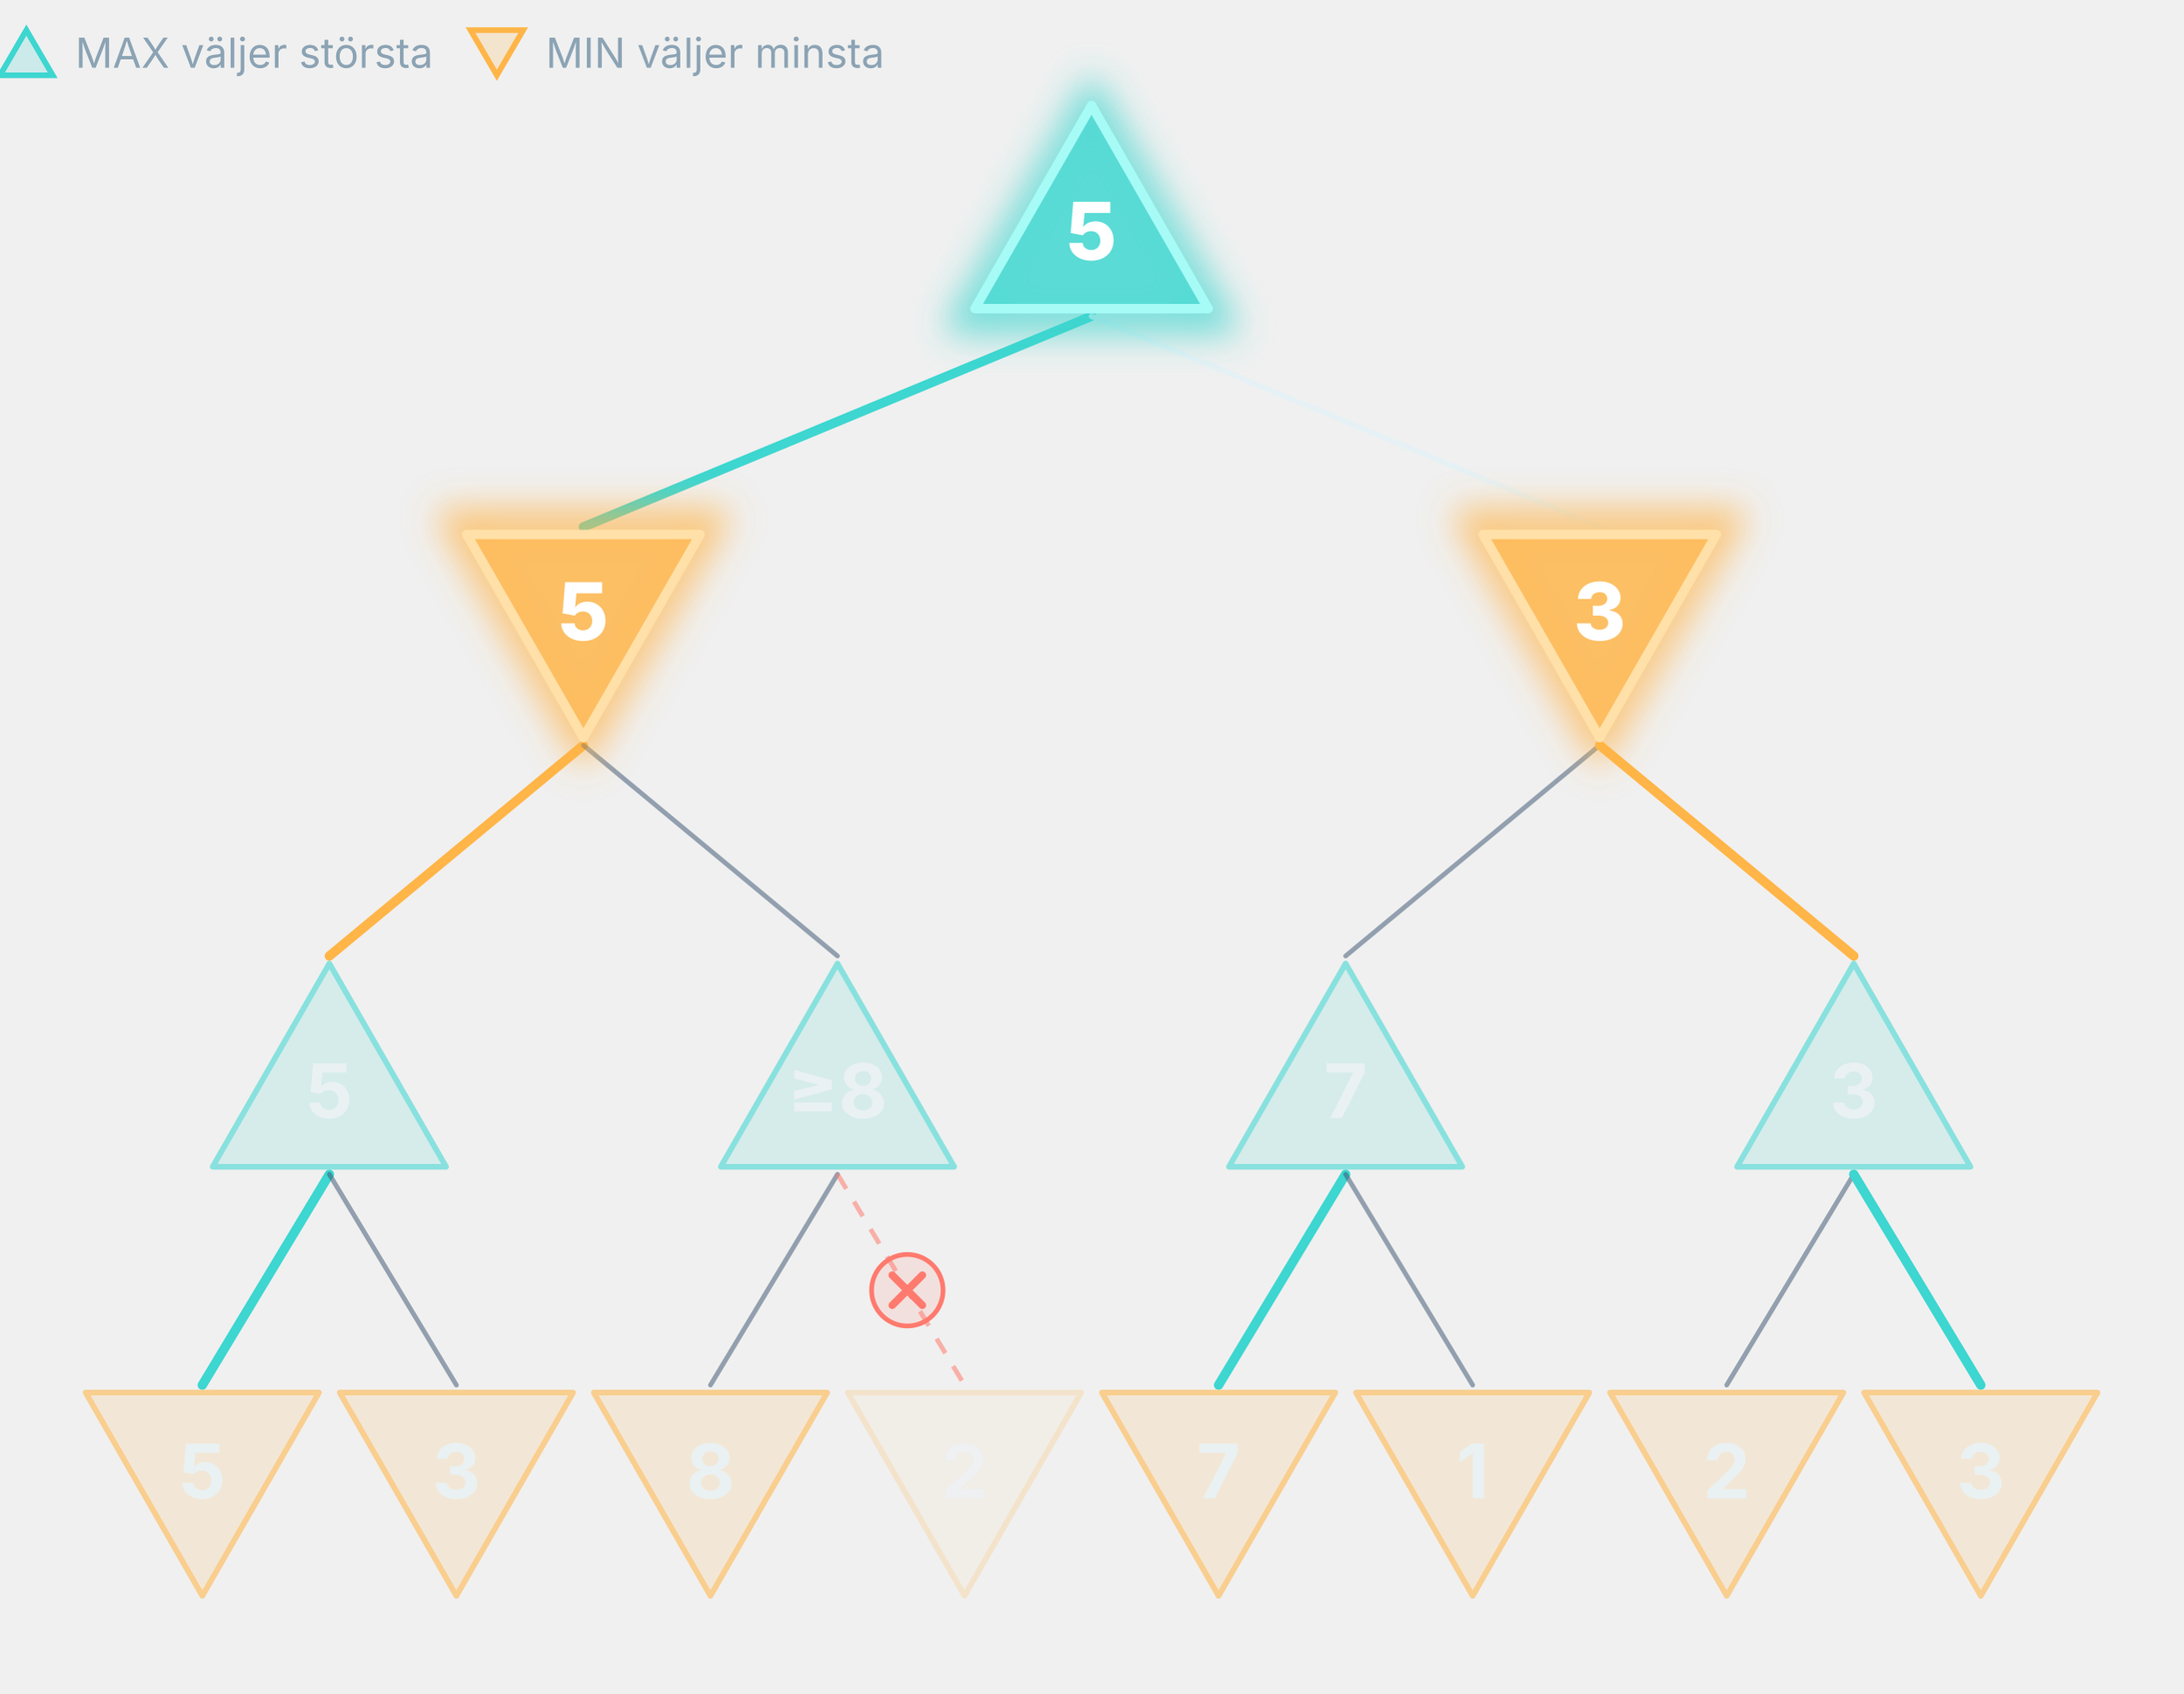
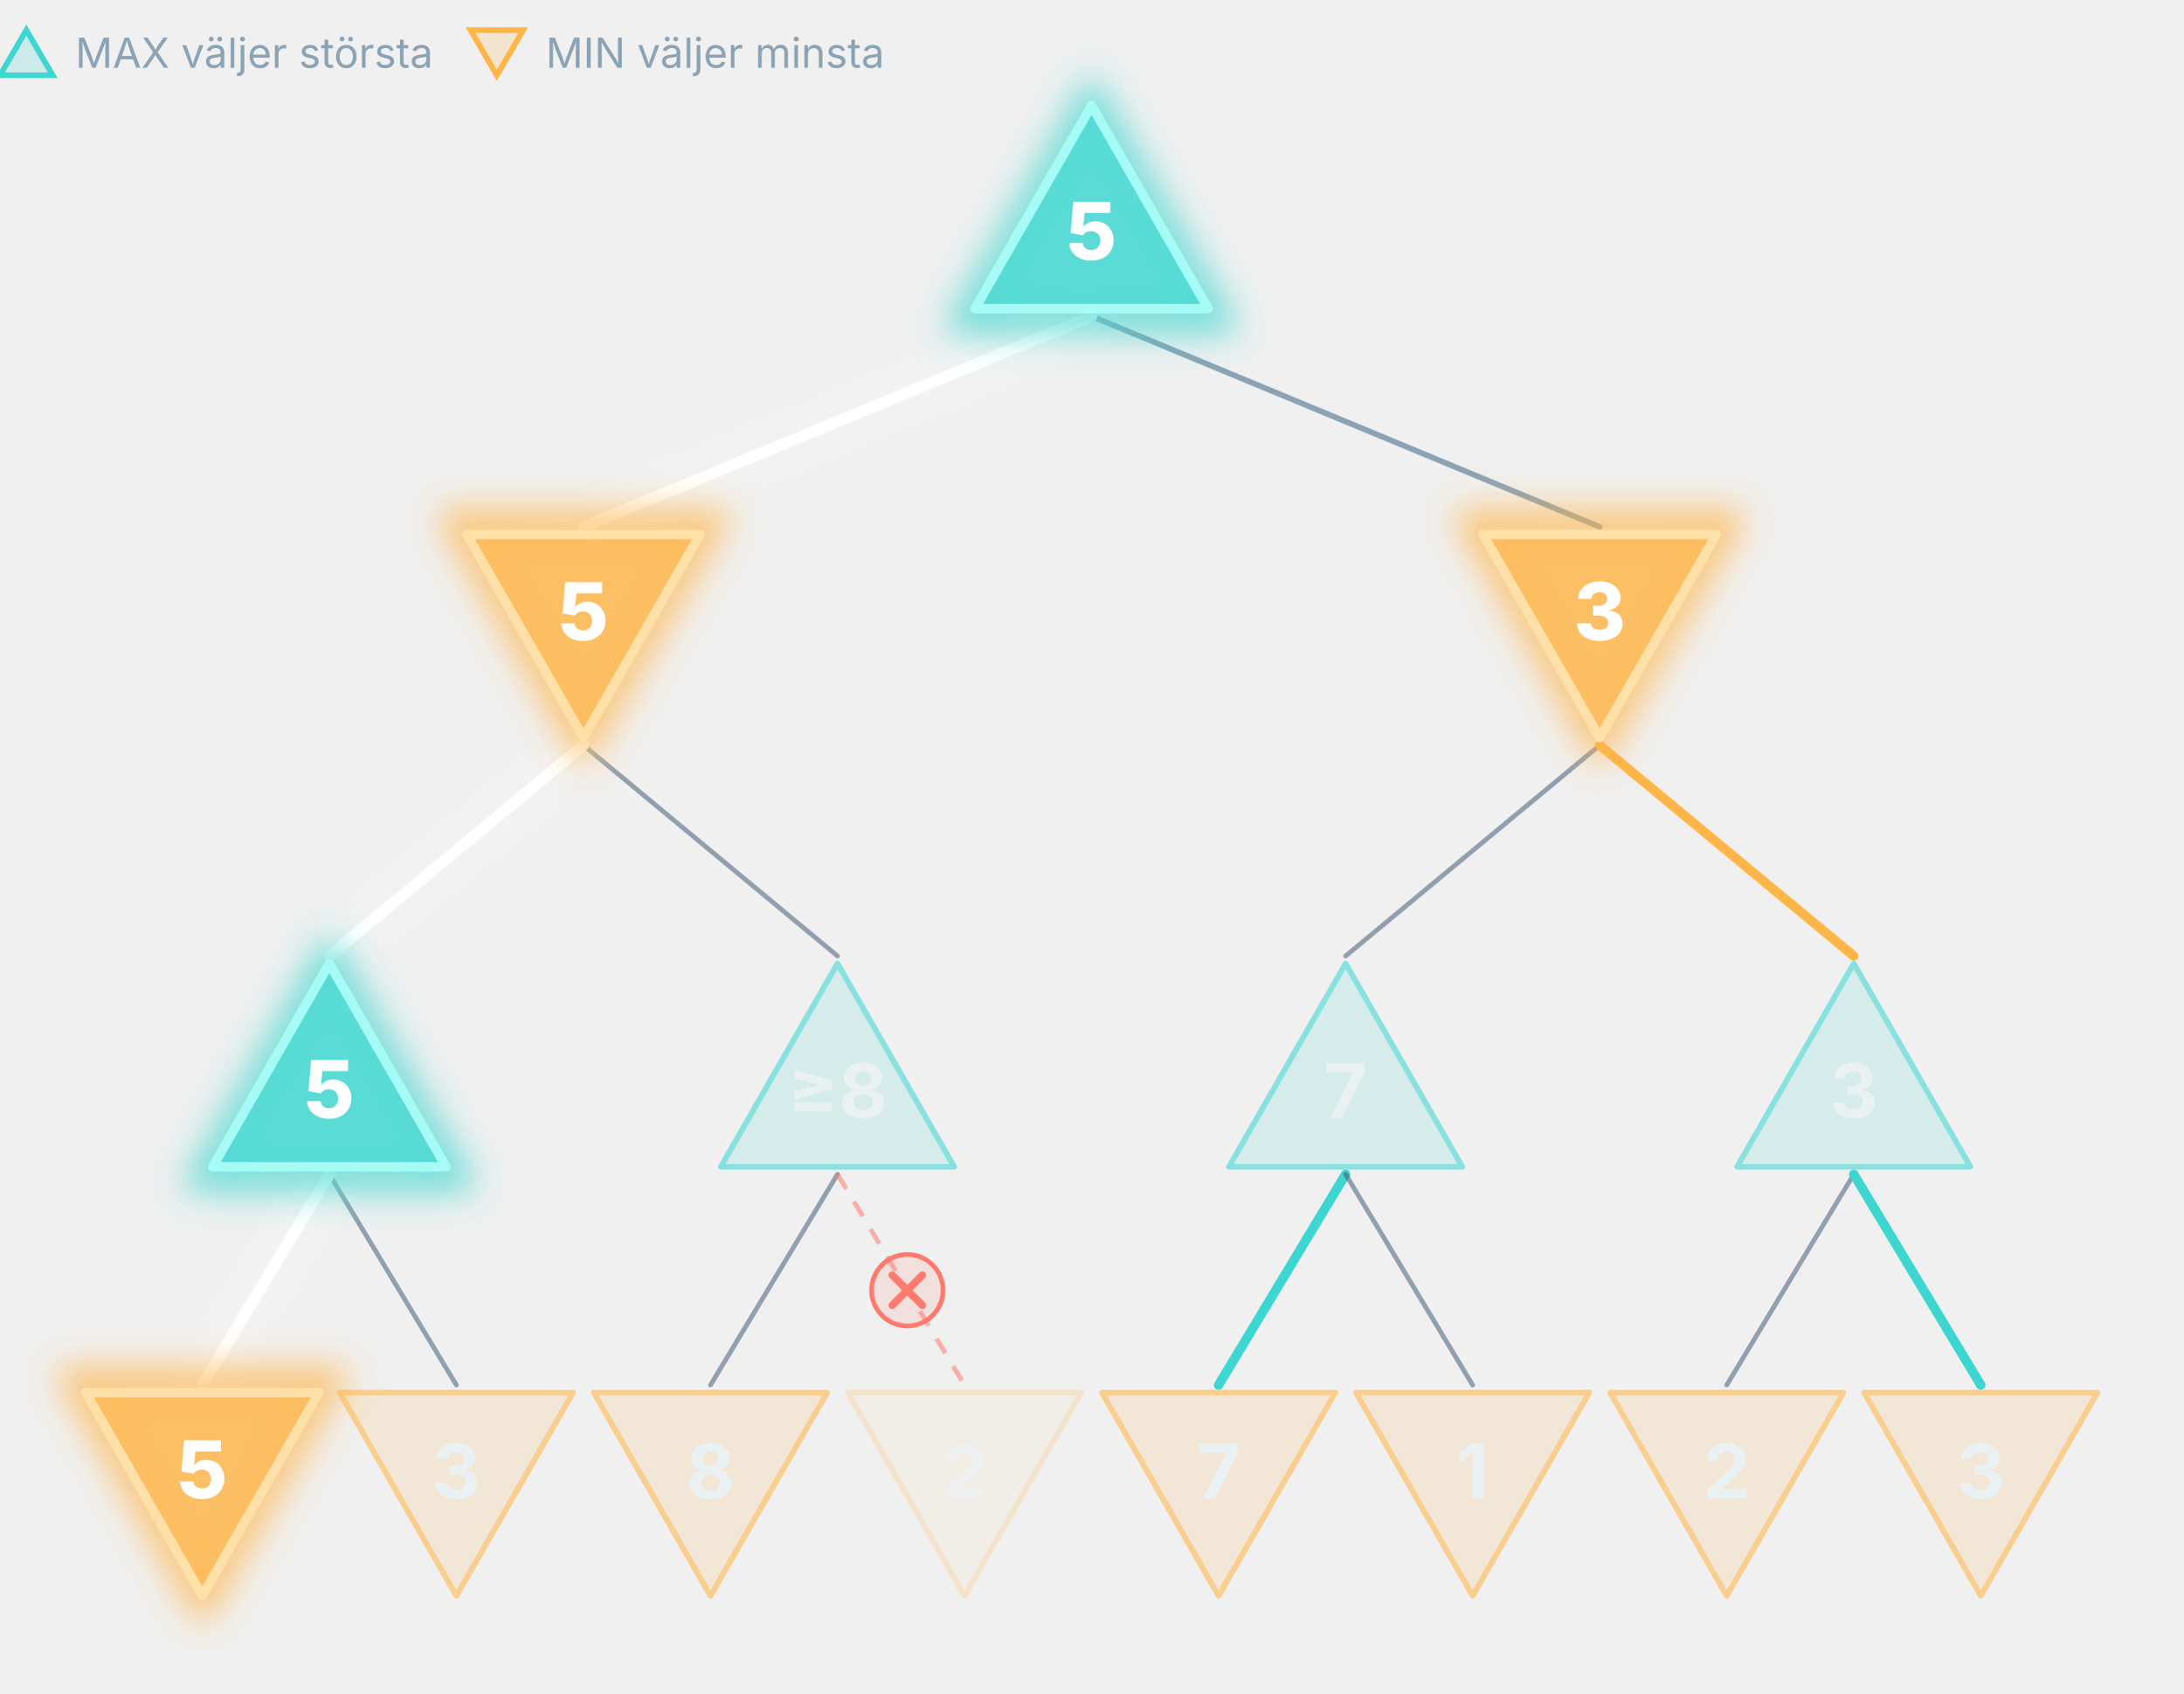
<svg xmlns="http://www.w3.org/2000/svg" viewBox="0 0 1160 900" width="1160" height="900" role="img">
  <defs>
    <filter id="glow" x="-40%" y="-40%" width="180%" height="180%">
      <feGaussianBlur stdDeviation="9" />
    </filter>
    <filter id="soft" x="-20%" y="-20%" width="140%" height="140%">
      <feGaussianBlur stdDeviation="4" />
    </filter>
  </defs>
  <g transform="translate(0,30)">
    <polygon points="14,-14 28,10 0,10" fill="#3DD6D0" fill-opacity=".2" stroke="#3DD6D0" stroke-width="3" />
    <text x="40.0" y="6.0" font-family="'IBM Plex Sans','Segoe UI',Inter,Helvetica,Arial,sans-serif" font-size="22" font-weight="400" fill="#8BA3B4" text-anchor="start">MAX väljer största</text>
    <polygon points="250,-14 278,-14 264,10" fill="#FFB547" fill-opacity=".2" stroke="#FFB547" stroke-width="3" />
    <text x="290.0" y="6.0" font-family="'IBM Plex Sans','Segoe UI',Inter,Helvetica,Arial,sans-serif" font-size="22" font-weight="400" fill="#8BA3B4" text-anchor="start">MIN väljer minsta</text>
  </g>
  <path data-edge="r00:r000" d="M175.0,624.0L107.5,736.0" stroke="#3DD6D0" stroke-width="5" stroke-linecap="round" fill="none" opacity="1" />
  <path data-edge="r00:r001" d="M175.0,624.0L242.5,736.0" stroke="#3B5572" stroke-width="2.5" stroke-linecap="round" fill="none" opacity="0.52" />
  <path data-edge="r0:r00" d="M310.0,396.0L175.0,508.0" stroke="#FFB547" stroke-width="5" stroke-linecap="round" fill="none" opacity="1" />
  <path data-edge="r01:r010" d="M445.0,624.0L377.5,736.0" stroke="#3B5572" stroke-width="2.5" stroke-linecap="round" fill="none" opacity="0.52" />
  <path data-edge="r01:r011" d="M445.0,624.0L512.5,736.0" stroke="#FF7A6E" stroke-width="2.5" stroke-dasharray="9 8" opacity="0.55" />
  <g data-cut="r011">
    <circle cx="482.1" cy="685.6" r="19" fill="#FF7A6E" fill-opacity=".14" stroke="#FF7A6E" stroke-width="2.5" />
    <path d="M474.1,677.6L490.1,693.6M490.1,677.6L474.1,693.6" stroke="#FF7A6E" stroke-width="4" stroke-linecap="round" />
  </g>
  <path data-edge="r0:r01" d="M310.0,396.0L445.0,508.0" stroke="#3B5572" stroke-width="2.5" stroke-linecap="round" fill="none" opacity="0.52" />
  <path data-edge="r:r0" d="M580.0,168.0L310.0,280.0" stroke="#3DD6D0" stroke-width="5" stroke-linecap="round" fill="none" opacity="1" />
  <path data-edge="r10:r100" d="M715.0,624.0L647.5,736.0" stroke="#3DD6D0" stroke-width="5" stroke-linecap="round" fill="none" opacity="1" />
  <path data-edge="r10:r101" d="M715.0,624.0L782.5,736.0" stroke="#3B5572" stroke-width="2.5" stroke-linecap="round" fill="none" opacity="0.52" />
  <path data-edge="r1:r10" d="M850.0,396.0L715.0,508.0" stroke="#3B5572" stroke-width="2.5" stroke-linecap="round" fill="none" opacity="0.52" />
  <path data-edge="r11:r110" d="M985.0,624.0L917.5,736.0" stroke="#3B5572" stroke-width="2.5" stroke-linecap="round" fill="none" opacity="0.52" />
  <path data-edge="r11:r111" d="M985.0,624.0L1052.5,736.0" stroke="#3DD6D0" stroke-width="5" stroke-linecap="round" fill="none" opacity="1" />
  <path data-edge="r1:r11" d="M850.0,396.0L985.0,508.0" stroke="#FFB547" stroke-width="5" stroke-linecap="round" fill="none" opacity="1" />
-   <path data-edge="r:r1" d="M580.0,168.0L850.0,280.0" stroke="#E6F1F5" stroke-width="3" stroke-linecap="round" fill="none" opacity="1" />
+   <path data-edge="r:r1" d="M580.0,168.0L850.0,280.0" stroke="#8BA3B4" stroke-width="3" stroke-linecap="round" fill="none" opacity="1" />
+   <path d="M580.0,168.0L310.0,280.0" stroke="#FFFFFF" stroke-width="16" stroke-opacity=".28" stroke-linecap="round" filter="url(#glow)" />
+   <path data-route="r:r0" d="M580.0,168.0L310.0,280.0" stroke="#FFFFFF" stroke-width="6" stroke-linecap="round" />
+   <path d="M310.0,396.0L175.0,508.0" stroke="#FFFFFF" stroke-width="16" stroke-opacity=".28" stroke-linecap="round" filter="url(#glow)" />
+   <path data-route="r0:r00" d="M310.0,396.0L175.0,508.0" stroke="#FFFFFF" stroke-width="6" stroke-linecap="round" />
+   <path d="M175.0,624.0L107.5,736.0" stroke="#FFFFFF" stroke-width="16" stroke-opacity=".28" stroke-linecap="round" filter="url(#glow)" />
+   <path data-route="r00:r000" d="M175.0,624.0L107.5,736.0" stroke="#FFFFFF" stroke-width="6" stroke-linecap="round" />
  <polygon data-focus-node="r" points="580.0,47.4 651.9,172.6 508.1,172.6" fill="#3DD6D0" fill-opacity=".55" stroke="#3DD6D0" stroke-width="14" stroke-opacity=".5" stroke-linejoin="round" filter="url(#glow)" />
+   <polygon data-focus-node="r00" points="175.0,503.4 246.9,628.6 103.1,628.6" fill="#3DD6D0" fill-opacity=".55" stroke="#3DD6D0" stroke-width="14" stroke-opacity=".5" stroke-linejoin="round" filter="url(#glow)" />
+   <polygon data-focus-node="r000" points="35.6,731.4 179.4,731.4 107.5,856.6" fill="#FFB547" fill-opacity=".55" stroke="#FFB547" stroke-width="14" stroke-opacity=".5" stroke-linejoin="round" filter="url(#glow)" />
  <polygon data-focus-node="r0" points="238.1,275.4 381.9,275.4 310.0,400.6" fill="#FFB547" fill-opacity=".55" stroke="#FFB547" stroke-width="14" stroke-opacity=".5" stroke-linejoin="round" filter="url(#glow)" />
  <polygon data-focus-node="r1" points="778.1,275.4 921.9,275.4 850.0,400.6" fill="#FFB547" fill-opacity=".55" stroke="#FFB547" stroke-width="14" stroke-opacity=".5" stroke-linejoin="round" filter="url(#glow)" />
-   <g data-node="r000" opacity="0.58">
-     <polygon points="45.5,740.0 169.5,740.0 107.5,848.0" fill="#FFB547" fill-opacity="0.26" stroke="#FFB547" stroke-width="3" stroke-linejoin="round" />
-     <text x="107.5" y="796.2" font-family="'IBM Plex Sans','Segoe UI',Inter,Helvetica,Arial,sans-serif" font-size="40.0" font-weight="700" fill="#E6F1F5" text-anchor="middle">5</text>
+   <g data-node="r000" opacity="1">
+     <polygon points="45.5,740.0 169.5,740.0 107.5,848.0" fill="#FFB547" fill-opacity=".62" stroke="#FFE0A8" stroke-width="5" stroke-linejoin="round" />
+     <text x="107.5" y="796.2" font-family="'IBM Plex Sans','Segoe UI',Inter,Helvetica,Arial,sans-serif" font-size="42.4" font-weight="800" fill="#FFFFFF" text-anchor="middle">5</text>
  </g>
  <g data-node="r001" opacity="0.58">
    <polygon points="180.5,740.0 304.5,740.0 242.5,848.0" fill="#FFB547" fill-opacity="0.26" stroke="#FFB547" stroke-width="3" stroke-linejoin="round" />
    <text x="242.5" y="796.2" font-family="'IBM Plex Sans','Segoe UI',Inter,Helvetica,Arial,sans-serif" font-size="40.0" font-weight="700" fill="#E6F1F5" text-anchor="middle">3</text>
  </g>
-   <g data-node="r00" opacity="0.58">
-     <polygon points="175.0,512.0 237.0,620.0 113.0,620.0" fill="#3DD6D0" fill-opacity="0.26" stroke="#3DD6D0" stroke-width="3" stroke-linejoin="round" />
-     <text x="175.0" y="594.1" font-family="'IBM Plex Sans','Segoe UI',Inter,Helvetica,Arial,sans-serif" font-size="40.0" font-weight="700" fill="#E6F1F5" text-anchor="middle">5</text>
+   <g data-node="r00" opacity="1">
+     <polygon points="175.0,512.0 237.0,620.0 113.0,620.0" fill="#3DD6D0" fill-opacity=".62" stroke="#A6FBF6" stroke-width="5" stroke-linejoin="round" />
+     <text x="175.0" y="594.1" font-family="'IBM Plex Sans','Segoe UI',Inter,Helvetica,Arial,sans-serif" font-size="42.4" font-weight="800" fill="#FFFFFF" text-anchor="middle">5</text>
  </g>
  <g data-node="r010" opacity="0.58">
    <polygon points="315.5,740.0 439.5,740.0 377.5,848.0" fill="#FFB547" fill-opacity="0.26" stroke="#FFB547" stroke-width="3" stroke-linejoin="round" />
    <text x="377.5" y="796.2" font-family="'IBM Plex Sans','Segoe UI',Inter,Helvetica,Arial,sans-serif" font-size="40.0" font-weight="700" fill="#E6F1F5" text-anchor="middle">8</text>
  </g>
  <g data-node="r011" opacity="0.22">
    <polygon points="450.5,740.0 574.5,740.0 512.5,848.0" fill="#FFB547" fill-opacity="0.26" stroke="#FFB547" stroke-width="3" stroke-linejoin="round" />
    <text x="512.5" y="796.2" font-family="'IBM Plex Sans','Segoe UI',Inter,Helvetica,Arial,sans-serif" font-size="40.0" font-weight="700" fill="#E6F1F5" text-anchor="middle">2</text>
  </g>
  <g data-node="r01" opacity="0.58">
    <polygon points="445.0,512.0 507.0,620.0 383.0,620.0" fill="#3DD6D0" fill-opacity="0.26" stroke="#3DD6D0" stroke-width="3" stroke-linejoin="round" />
    <text x="445.0" y="594.1" font-family="'IBM Plex Sans','Segoe UI',Inter,Helvetica,Arial,sans-serif" font-size="40.0" font-weight="700" fill="#E6F1F5" text-anchor="middle">≥8</text>
  </g>
  <g data-node="r0" opacity="1">
    <polygon points="248.0,284.0 372.0,284.0 310.0,392.0" fill="#FFB547" fill-opacity=".62" stroke="#FFE0A8" stroke-width="5" stroke-linejoin="round" />
    <text x="310.0" y="340.2" font-family="'IBM Plex Sans','Segoe UI',Inter,Helvetica,Arial,sans-serif" font-size="42.4" font-weight="800" fill="#FFFFFF" text-anchor="middle">5</text>
  </g>
  <g data-node="r100" opacity="0.58">
    <polygon points="585.5,740.0 709.5,740.0 647.5,848.0" fill="#FFB547" fill-opacity="0.26" stroke="#FFB547" stroke-width="3" stroke-linejoin="round" />
    <text x="647.5" y="796.2" font-family="'IBM Plex Sans','Segoe UI',Inter,Helvetica,Arial,sans-serif" font-size="40.0" font-weight="700" fill="#E6F1F5" text-anchor="middle">7</text>
  </g>
  <g data-node="r101" opacity="0.58">
    <polygon points="720.5,740.0 844.5,740.0 782.5,848.0" fill="#FFB547" fill-opacity="0.26" stroke="#FFB547" stroke-width="3" stroke-linejoin="round" />
    <text x="782.5" y="796.2" font-family="'IBM Plex Sans','Segoe UI',Inter,Helvetica,Arial,sans-serif" font-size="40.0" font-weight="700" fill="#E6F1F5" text-anchor="middle">1</text>
  </g>
  <g data-node="r10" opacity="0.58">
    <polygon points="715.0,512.0 777.0,620.0 653.0,620.0" fill="#3DD6D0" fill-opacity="0.26" stroke="#3DD6D0" stroke-width="3" stroke-linejoin="round" />
    <text x="715.0" y="594.1" font-family="'IBM Plex Sans','Segoe UI',Inter,Helvetica,Arial,sans-serif" font-size="40.0" font-weight="700" fill="#E6F1F5" text-anchor="middle">7</text>
  </g>
  <g data-node="r110" opacity="0.58">
    <polygon points="855.5,740.0 979.5,740.0 917.5,848.0" fill="#FFB547" fill-opacity="0.26" stroke="#FFB547" stroke-width="3" stroke-linejoin="round" />
    <text x="917.5" y="796.2" font-family="'IBM Plex Sans','Segoe UI',Inter,Helvetica,Arial,sans-serif" font-size="40.0" font-weight="700" fill="#E6F1F5" text-anchor="middle">2</text>
  </g>
  <g data-node="r111" opacity="0.58">
    <polygon points="990.5,740.0 1114.5,740.0 1052.5,848.0" fill="#FFB547" fill-opacity="0.26" stroke="#FFB547" stroke-width="3" stroke-linejoin="round" />
    <text x="1052.5" y="796.2" font-family="'IBM Plex Sans','Segoe UI',Inter,Helvetica,Arial,sans-serif" font-size="40.0" font-weight="700" fill="#E6F1F5" text-anchor="middle">3</text>
  </g>
  <g data-node="r11" opacity="0.58">
    <polygon points="985.0,512.0 1047.0,620.0 923.0,620.0" fill="#3DD6D0" fill-opacity="0.26" stroke="#3DD6D0" stroke-width="3" stroke-linejoin="round" />
    <text x="985.0" y="594.1" font-family="'IBM Plex Sans','Segoe UI',Inter,Helvetica,Arial,sans-serif" font-size="40.0" font-weight="700" fill="#E6F1F5" text-anchor="middle">3</text>
  </g>
  <g data-node="r1" opacity="1">
    <polygon points="788.0,284.0 912.0,284.0 850.0,392.0" fill="#FFB547" fill-opacity=".62" stroke="#FFE0A8" stroke-width="5" stroke-linejoin="round" />
    <text x="850.0" y="340.2" font-family="'IBM Plex Sans','Segoe UI',Inter,Helvetica,Arial,sans-serif" font-size="42.4" font-weight="800" fill="#FFFFFF" text-anchor="middle">3</text>
  </g>
  <g data-node="r" opacity="1">
    <polygon points="580.0,56.0 642.0,164.0 518.0,164.0" fill="#3DD6D0" fill-opacity=".62" stroke="#A6FBF6" stroke-width="5" stroke-linejoin="round" />
    <text x="580.0" y="138.1" font-family="'IBM Plex Sans','Segoe UI',Inter,Helvetica,Arial,sans-serif" font-size="42.4" font-weight="800" fill="#FFFFFF" text-anchor="middle">5</text>
  </g>
</svg>
